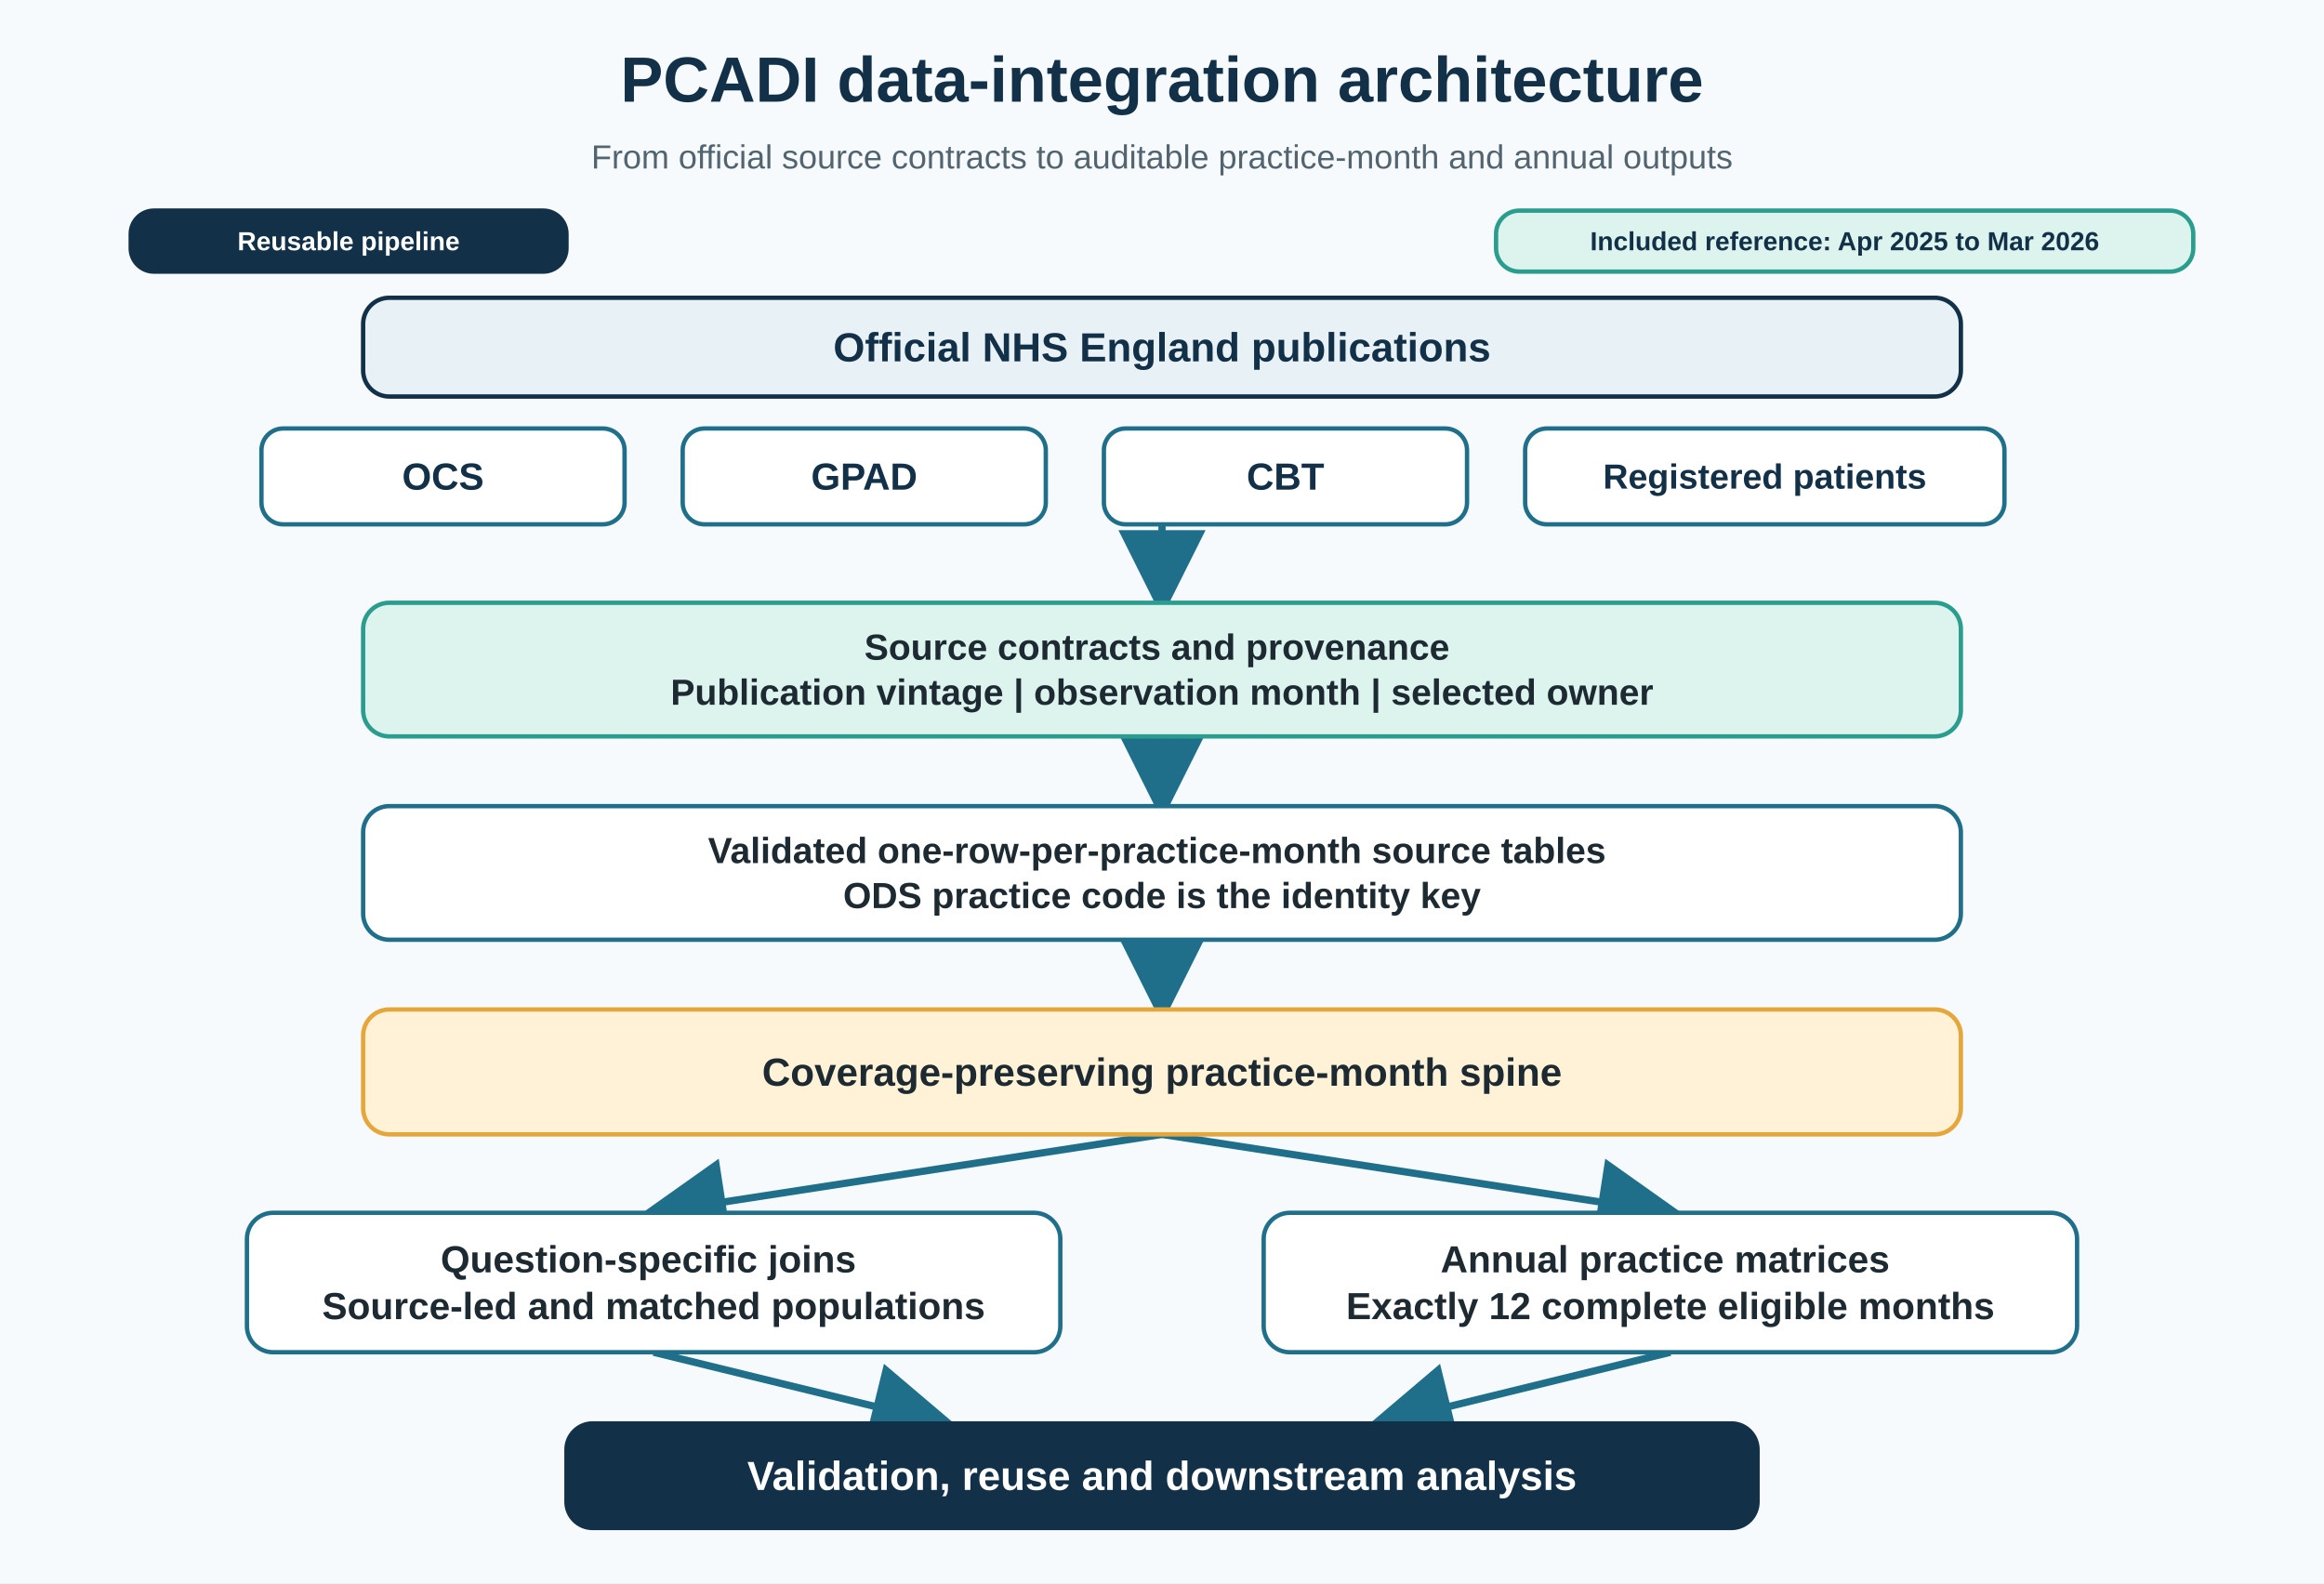
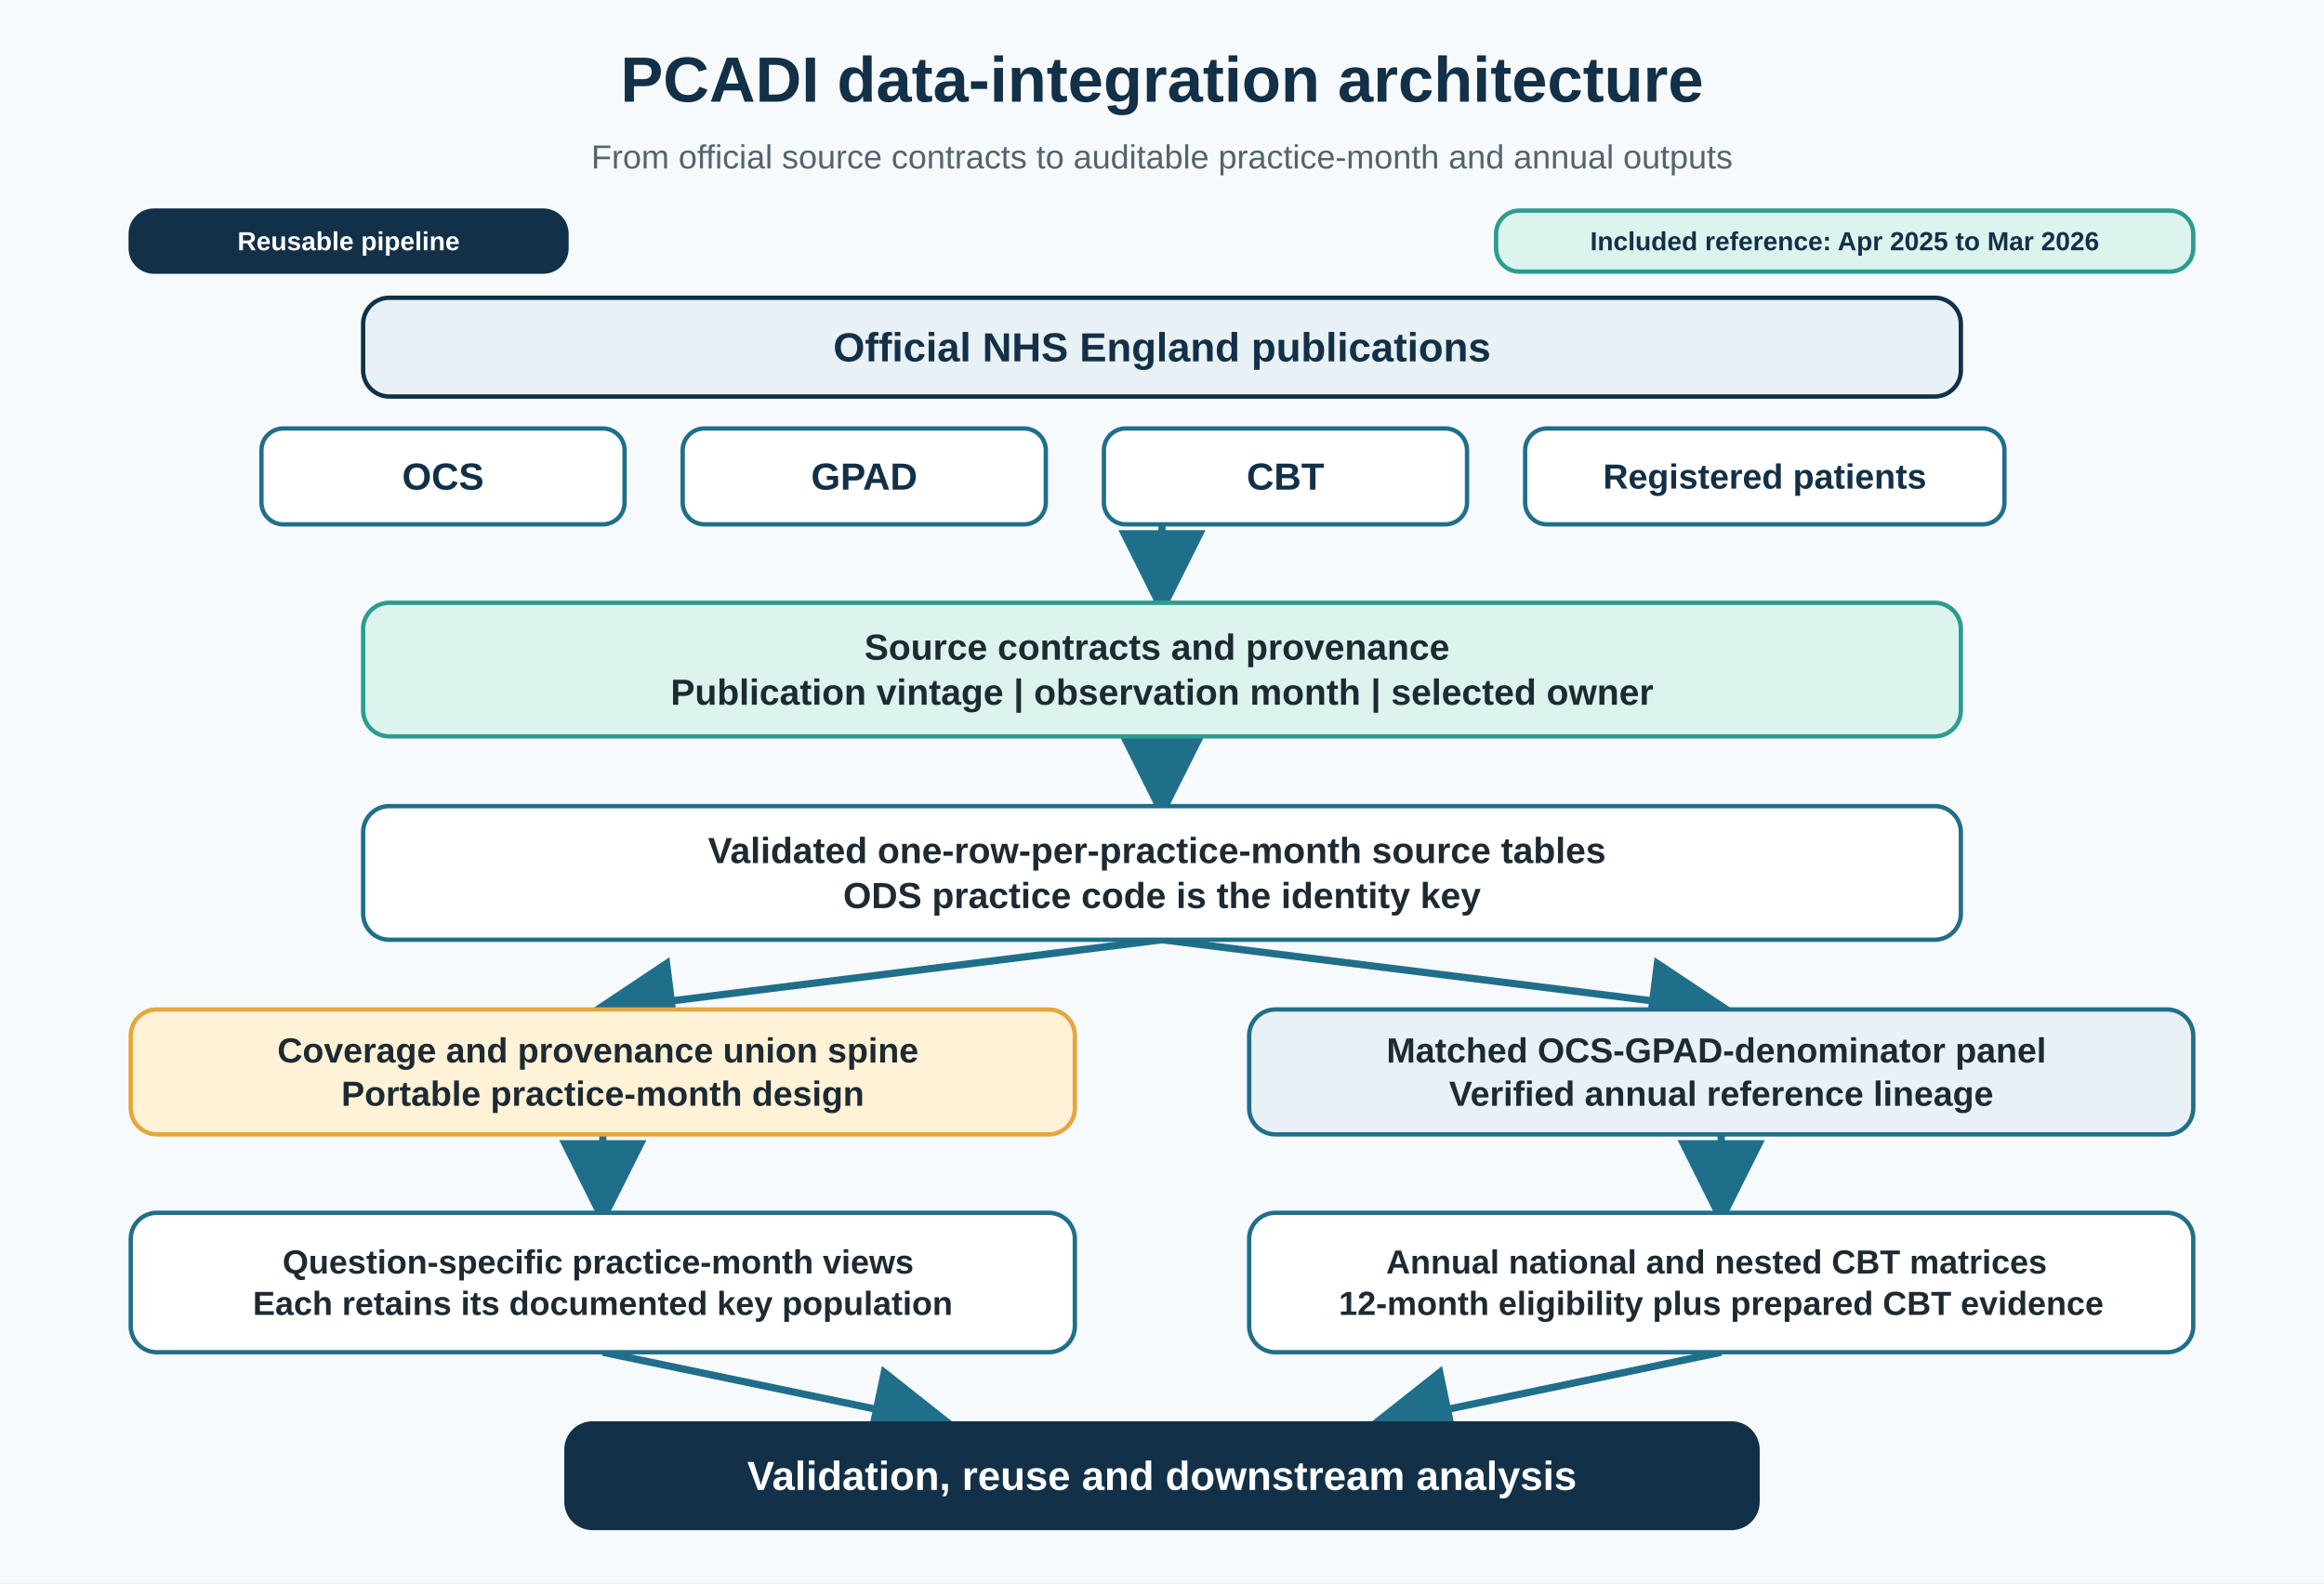
<svg xmlns="http://www.w3.org/2000/svg" width="1600" height="1090" viewBox="0 0 1600 1090" role="img" aria-labelledby="title description">
  <defs>
    <marker id="arrow" markerWidth="12" markerHeight="12" refX="10" refY="6" orient="auto">
      <path d="M0,0 L12,6 L0,12 z" fill="#1F6F8B" />
    </marker>
  </defs>
  <rect width="1600" height="1090" fill="#F7FAFC" />
  <text text-anchor="middle" font-family="Segoe UI, Arial, sans-serif" font-size="44" font-weight="700" fill="#123047">
    <tspan x="800.0" y="70.0">PCADI data-integration architecture</tspan>
  </text>
  <text text-anchor="middle" font-family="Segoe UI, Arial, sans-serif" font-size="23" font-weight="400" fill="#52646F">
    <tspan x="800.0" y="116.0">From official source contracts to auditable practice-month and annual outputs</tspan>
  </text>
  <line x1="800" y1="361" x2="800" y2="415" stroke="#1F6F8B" stroke-width="5" marker-end="url(#arrow)" />
  <line x1="800" y1="507" x2="800" y2="555" stroke="#1F6F8B" stroke-width="5" marker-end="url(#arrow)" />
-   <line x1="800" y1="647" x2="800" y2="695" stroke="#1F6F8B" stroke-width="5" marker-end="url(#arrow)" />
-   <line x1="800" y1="781" x2="450" y2="835" stroke="#1F6F8B" stroke-width="5" marker-end="url(#arrow)" />
-   <line x1="800" y1="781" x2="1150" y2="835" stroke="#1F6F8B" stroke-width="5" marker-end="url(#arrow)" />
-   <line x1="450" y1="931" x2="650" y2="980" stroke="#1F6F8B" stroke-width="5" marker-end="url(#arrow)" />
-   <line x1="1150" y1="931" x2="950" y2="980" stroke="#1F6F8B" stroke-width="5" marker-end="url(#arrow)" />
+   <line x1="800" y1="647" x2="415" y2="695" stroke="#1F6F8B" stroke-width="5" marker-end="url(#arrow)" />
+   <line x1="800" y1="647" x2="1185" y2="695" stroke="#1F6F8B" stroke-width="5" marker-end="url(#arrow)" />
+   <line x1="415" y1="781" x2="415" y2="835" stroke="#1F6F8B" stroke-width="5" marker-end="url(#arrow)" />
+   <line x1="1185" y1="781" x2="1185" y2="835" stroke="#1F6F8B" stroke-width="5" marker-end="url(#arrow)" />
+   <line x1="415" y1="931" x2="650" y2="980" stroke="#1F6F8B" stroke-width="5" marker-end="url(#arrow)" />
+   <line x1="1185" y1="931" x2="950" y2="980" stroke="#1F6F8B" stroke-width="5" marker-end="url(#arrow)" />
  <rect x="250" y="205" width="1100" height="68" rx="18" fill="#E8F1F5" stroke="#123047" stroke-width="3" />
  <text text-anchor="middle" font-family="Segoe UI, Arial, sans-serif" font-size="28" font-weight="700" fill="#123047">
    <tspan x="800.0" y="248.8">Official NHS England publications</tspan>
  </text>
  <rect x="180" y="295" width="250" height="66" rx="15" fill="#FFFFFF" stroke="#1F6F8B" stroke-width="3" />
  <text text-anchor="middle" font-family="Segoe UI, Arial, sans-serif" font-size="26" font-weight="700" fill="#123047">
    <tspan x="305.0" y="337.1">OCS</tspan>
  </text>
  <rect x="470" y="295" width="250" height="66" rx="15" fill="#FFFFFF" stroke="#1F6F8B" stroke-width="3" />
  <text text-anchor="middle" font-family="Segoe UI, Arial, sans-serif" font-size="26" font-weight="700" fill="#123047">
    <tspan x="595.0" y="337.1">GPAD</tspan>
  </text>
  <rect x="760" y="295" width="250" height="66" rx="15" fill="#FFFFFF" stroke="#1F6F8B" stroke-width="3" />
  <text text-anchor="middle" font-family="Segoe UI, Arial, sans-serif" font-size="26" font-weight="700" fill="#123047">
    <tspan x="885.0" y="337.1">CBT</tspan>
  </text>
  <rect x="1050" y="295" width="330" height="66" rx="15" fill="#FFFFFF" stroke="#1F6F8B" stroke-width="3" />
  <text text-anchor="middle" font-family="Segoe UI, Arial, sans-serif" font-size="24" font-weight="700" fill="#123047">
    <tspan x="1215.0" y="336.4">Registered patients</tspan>
  </text>
  <rect x="250" y="415" width="1100" height="92" rx="18" fill="#DDF3EE" stroke="#2A9D8F" stroke-width="3" />
  <text text-anchor="middle" font-family="Segoe UI, Arial, sans-serif" font-size="25" font-weight="700" fill="#1D2A32">
    <tspan x="800.0" y="454.2">Source contracts and provenance</tspan>
    <tspan x="800.0" y="485.2">Publication vintage | observation month | selected owner</tspan>
  </text>
  <rect x="250" y="555" width="1100" height="92" rx="18" fill="#FFFFFF" stroke="#1F6F8B" stroke-width="3" />
  <text text-anchor="middle" font-family="Segoe UI, Arial, sans-serif" font-size="25" font-weight="700" fill="#1D2A32">
    <tspan x="800.0" y="594.2">Validated one-row-per-practice-month source tables</tspan>
    <tspan x="800.0" y="625.2">ODS practice code is the identity key</tspan>
  </text>
-   <rect x="250" y="695" width="1100" height="86" rx="18" fill="#FFF2D6" stroke="#E5A73C" stroke-width="3" />
-   <text text-anchor="middle" font-family="Segoe UI, Arial, sans-serif" font-size="27" font-weight="700" fill="#1D2A32">
-     <tspan x="800.0" y="747.5">Coverage-preserving practice-month spine</tspan>
+   <rect x="90" y="695" width="650" height="86" rx="18" fill="#FFF2D6" stroke="#E5A73C" stroke-width="3" />
+   <text text-anchor="middle" font-family="Segoe UI, Arial, sans-serif" font-size="24" font-weight="700" fill="#1D2A32">
+     <tspan x="415.0" y="731.5">Coverage and provenance union spine</tspan>
+     <tspan x="415.0" y="761.3">Portable practice-month design</tspan>
  </text>
-   <rect x="170" y="835" width="560" height="96" rx="18" fill="#FFFFFF" stroke="#1F6F8B" stroke-width="3" />
-   <text text-anchor="middle" font-family="Segoe UI, Arial, sans-serif" font-size="26" font-weight="700" fill="#1D2A32">
-     <tspan x="450.0" y="876.0">Question-specific joins</tspan>
-     <tspan x="450.0" y="908.2">Source-led and matched populations</tspan>
+   <rect x="860" y="695" width="650" height="86" rx="18" fill="#E8F1F5" stroke="#1F6F8B" stroke-width="3" />
+   <text text-anchor="middle" font-family="Segoe UI, Arial, sans-serif" font-size="24" font-weight="700" fill="#1D2A32">
+     <tspan x="1185.0" y="731.5">Matched OCS-GPAD-denominator panel</tspan>
+     <tspan x="1185.0" y="761.3">Verified annual reference lineage</tspan>
  </text>
-   <rect x="870" y="835" width="560" height="96" rx="18" fill="#FFFFFF" stroke="#1F6F8B" stroke-width="3" />
-   <text text-anchor="middle" font-family="Segoe UI, Arial, sans-serif" font-size="26" font-weight="700" fill="#1D2A32">
-     <tspan x="1150.0" y="876.0">Annual practice matrices</tspan>
-     <tspan x="1150.0" y="908.2">Exactly 12 complete eligible months</tspan>
+   <rect x="90" y="835" width="650" height="96" rx="18" fill="#FFFFFF" stroke="#1F6F8B" stroke-width="3" />
+   <text text-anchor="middle" font-family="Segoe UI, Arial, sans-serif" font-size="23" font-weight="700" fill="#1D2A32">
+     <tspan x="415.0" y="876.8">Question-specific practice-month views</tspan>
+     <tspan x="415.0" y="905.3">Each retains its documented key population</tspan>
+   </text>
+   <rect x="860" y="835" width="650" height="96" rx="18" fill="#FFFFFF" stroke="#1F6F8B" stroke-width="3" />
+   <text text-anchor="middle" font-family="Segoe UI, Arial, sans-serif" font-size="23" font-weight="700" fill="#1D2A32">
+     <tspan x="1185.0" y="876.8">Annual national and nested CBT matrices</tspan>
+     <tspan x="1185.0" y="905.3">12-month eligibility plus prepared CBT evidence</tspan>
  </text>
  <rect x="390" y="980" width="820" height="72" rx="18" fill="#123047" stroke="#123047" stroke-width="3" />
  <text text-anchor="middle" font-family="Segoe UI, Arial, sans-serif" font-size="28" font-weight="700" fill="#FFFFFF">
    <tspan x="800.0" y="1025.8">Validation, reuse and downstream analysis</tspan>
  </text>
  <rect x="90" y="145" width="300" height="42" rx="16" fill="#123047" stroke="#123047" stroke-width="3" />
  <text text-anchor="middle" font-family="Segoe UI, Arial, sans-serif" font-size="18" font-weight="700" fill="#FFFFFF">
    <tspan x="240.0" y="172.3">Reusable pipeline</tspan>
  </text>
  <rect x="1030" y="145" width="480" height="42" rx="16" fill="#DDF3EE" stroke="#2A9D8F" stroke-width="3" />
  <text text-anchor="middle" font-family="Segoe UI, Arial, sans-serif" font-size="18" font-weight="700" fill="#123047">
    <tspan x="1270.0" y="172.3">Included reference: Apr 2025 to Mar 2026</tspan>
  </text>
</svg>
